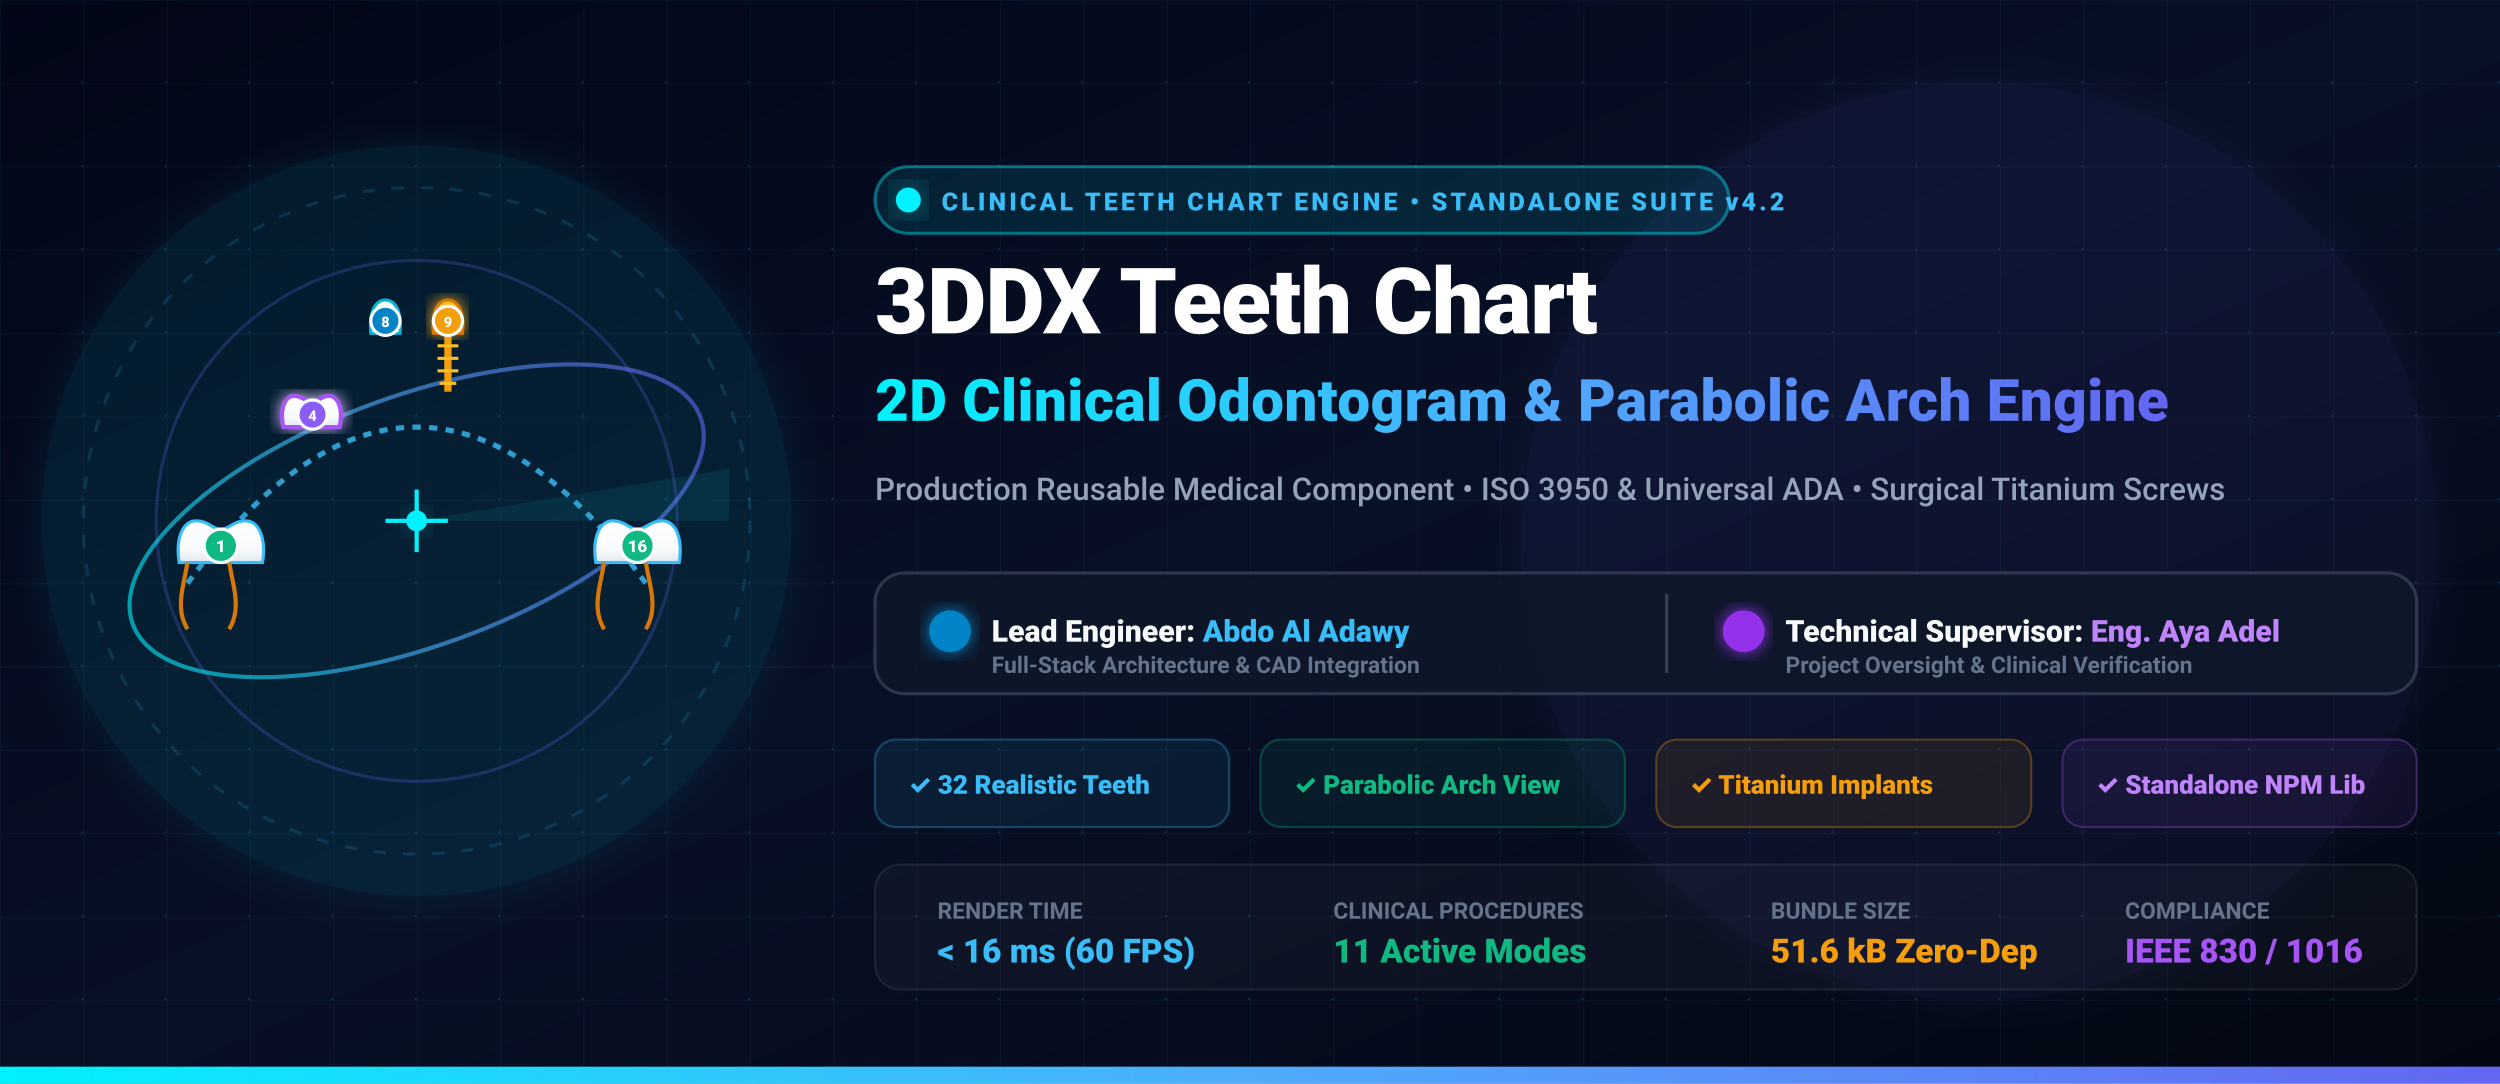
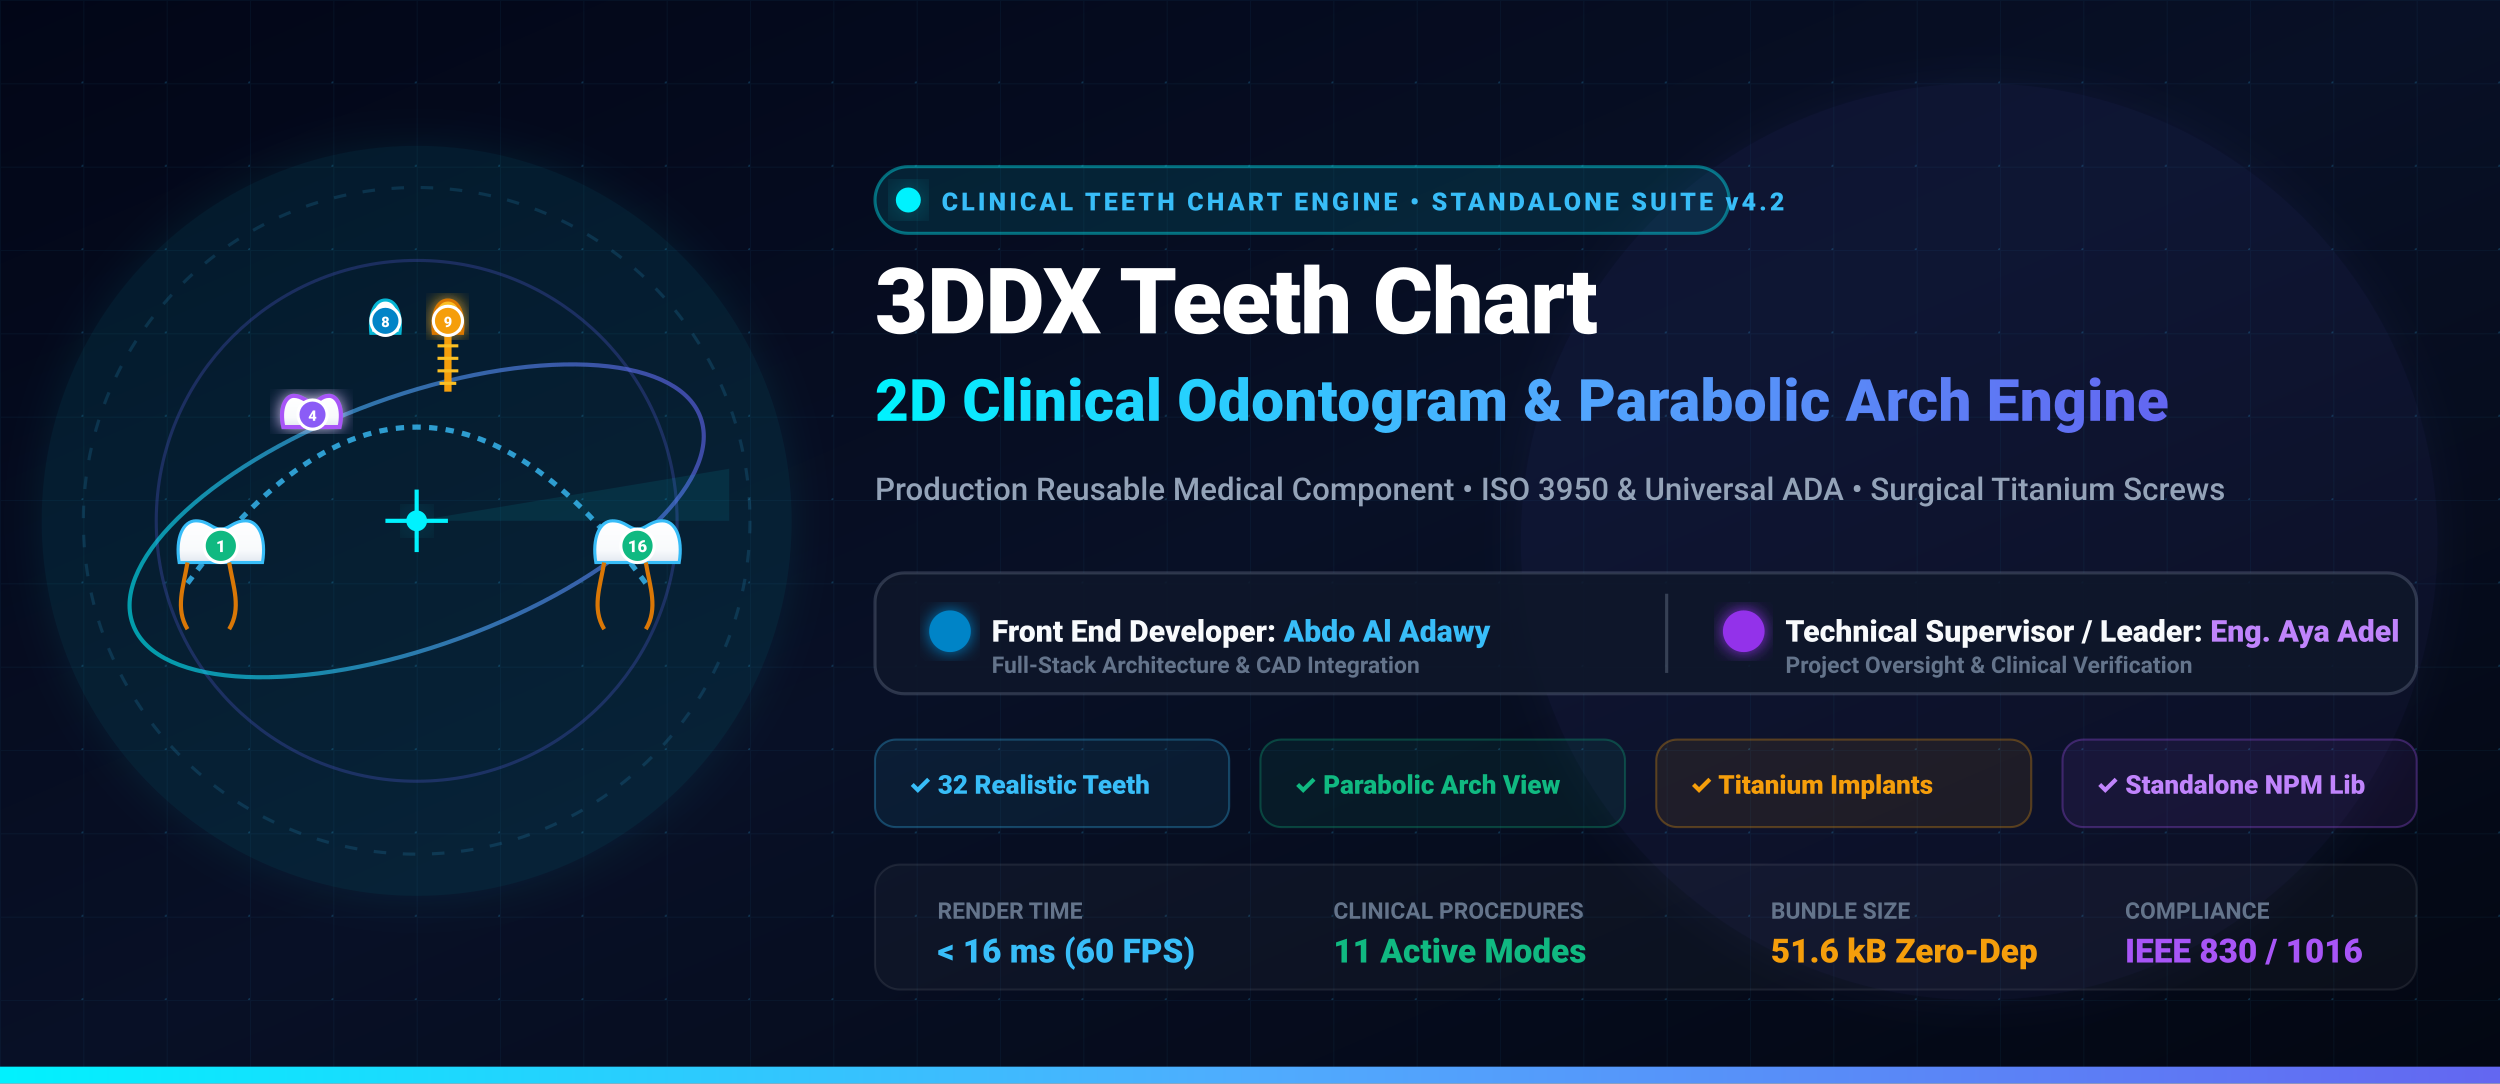
<svg xmlns="http://www.w3.org/2000/svg" viewBox="0 0 1200 520" width="100%" height="100%">
  <defs>
    <linearGradient id="bgDark" x1="0%" y1="0%" x2="100%" y2="100%">
      <stop offset="0%" stop-color="#020617" />
      <stop offset="50%" stop-color="#081026" />
      <stop offset="100%" stop-color="#030712" />
    </linearGradient>
    <linearGradient id="cyanGrad" x1="0%" y1="0%" x2="100%" y2="0%">
      <stop offset="0%" stop-color="#00f2fe" />
      <stop offset="50%" stop-color="#4facfe" />
      <stop offset="100%" stop-color="#6366f1" />
    </linearGradient>
    <linearGradient id="implantGold" x1="0%" y1="0%" x2="0%" y2="100%">
      <stop offset="0%" stop-color="#fde68a" />
      <stop offset="50%" stop-color="#f59e0b" />
      <stop offset="100%" stop-color="#b45309" />
    </linearGradient>
    <linearGradient id="enamelGrad" x1="0%" y1="0%" x2="0%" y2="100%">
      <stop offset="0%" stop-color="#ffffff" />
      <stop offset="70%" stop-color="#f8fafc" />
      <stop offset="100%" stop-color="#e2e8f0" />
    </linearGradient>
    <filter id="glowGlow" x="-30%" y="-30%" width="160%" height="160%">
      <feGaussianBlur stdDeviation="10" result="blur" />
      <feComposite in="SourceGraphic" in2="blur" operator="over" />
    </filter>
    <filter id="softGlow" x="-20%" y="-20%" width="140%" height="140%">
      <feGaussianBlur stdDeviation="4" result="blur" />
      <feComposite in="SourceGraphic" in2="blur" operator="over" />
    </filter>
    <pattern id="cadGrid" width="40" height="40" patternUnits="userSpaceOnUse">
      <path d="M 40 0 L 0 0 0 40" fill="none" stroke="rgba(56, 189, 248, 0.05)" stroke-width="1" />
      <circle cx="40" cy="40" r="1" fill="rgba(56, 189, 248, 0.2)" />
    </pattern>
  </defs>
  <style>
    @keyframes sweepRadar {
      0% { transform: rotate(0deg); }
      100% { transform: rotate(360deg); }
    }
    @keyframes pulseBeam {
      0%, 100% { opacity: 0.2; }
      50% { opacity: 0.85; }
    }
    @keyframes floatToothArch {
      0%, 100% { transform: translateY(0px) scale(1); }
      50% { transform: translateY(-10px) scale(1.01); }
    }
    @keyframes laserScan {
      0% { transform: translateY(0); opacity: 0.1; }
      50% { opacity: 0.9; }
      100% { transform: translateY(520px); opacity: 0.1; }
    }
    @keyframes orbitNode {
      0% { transform: rotate(0deg) translateX(110px) rotate(0deg); }
      100% { transform: rotate(360deg) translateX(110px) rotate(-360deg); }
    }
    .sweep-radar { transform-origin: 200px 250px; animation: sweepRadar 14s linear infinite; }
    .pulse-beam { animation: pulseBeam 3.5s ease-in-out infinite; }
    .float-arch { animation: floatToothArch 4.5s ease-in-out infinite; transform-origin: center; }
    .laser-scan { animation: laserScan 7s linear infinite; }
    .orbit-1 { transform-origin: 200px 250px; animation: orbitNode 10s linear infinite; }
    .tech-font { font-family: -apple-system, BlinkMacSystemFont, "Segoe UI", Roboto, "JetBrains Mono", monospace; }
  </style>
  <rect width="1200" height="520" fill="url(#bgDark)" />
  <rect width="1200" height="520" fill="url(#cadGrid)" />
  <line x1="0" y1="0" x2="1200" y2="0" stroke="#00f2fe" stroke-width="2.5" opacity="0.5" class="laser-scan" filter="url(#glowGlow)" />
  <circle cx="200" cy="250" r="180" fill="#00f2fe" opacity="0.08" filter="url(#glowGlow)" />
  <circle cx="950" cy="260" r="220" fill="#6366f1" opacity="0.07" filter="url(#glowGlow)" />
  <g class="float-arch">
    <circle cx="200" cy="250" r="160" fill="none" stroke="rgba(56, 189, 248, 0.15)" stroke-width="1.5" stroke-dasharray="6 8" />
    <circle cx="200" cy="250" r="125" fill="none" stroke="rgba(99, 102, 241, 0.25)" stroke-width="1.5" />
    <ellipse cx="200" cy="250" rx="145" ry="60" fill="none" stroke="url(#cyanGrad)" stroke-width="2" opacity="0.6" transform="rotate(-20 200 250)" />
    <g class="sweep-radar">
      <line x1="200" y1="250" x2="350" y2="250" stroke="url(#cyanGrad)" stroke-width="2" opacity="0.75" />
      <polygon points="200,250 350,225 350,250" fill="rgba(0, 242, 254, 0.08)" />
    </g>
    <path d="M 90 280 Q 200 130 310 280" fill="none" stroke="#38bdf8" stroke-width="2.5" stroke-dasharray="4 4" opacity="0.8" />
    <g transform="translate(100, 270)">
      <path d="M -14 0 C -16 -12 -12 -20 -6 -20 C 0 -20 2 -16 6 -16 C 10 -16 12 -20 18 -20 C 24 -20 28 -12 26 0 Z" fill="url(#enamelGrad)" stroke="#38bdf8" stroke-width="1.5" />
      <path d="M -10 0 C -12 12 -16 22 -10 32 M 10 0 C 12 12 16 22 10 32" stroke="#d97706" stroke-width="2" fill="none" />
      <circle cx="6" cy="-8" r="8" fill="#10b981" stroke="#ffffff" stroke-width="1.5" />
      <text x="6" y="-5" text-anchor="middle" fill="#ffffff" font-size="8" font-weight="900" class="tech-font">1</text>
    </g>
    <g transform="translate(145, 205)">
      <path d="M -9 0 C -11 -9 -8 -15 -4 -15 C 0 -15 2 -12 5 -12 C 8 -12 9 -15 13 -15 C 17 -15 20 -9 18 0 Z" fill="url(#enamelGrad)" stroke="#a855f7" stroke-width="2" filter="url(#softGlow)" />
      <circle cx="5" cy="-6" r="7" fill="#8b5cf6" stroke="#ffffff" stroke-width="1.5" />
      <text x="5" y="-3" text-anchor="middle" fill="#ffffff" font-size="7" font-weight="900" class="tech-font">4</text>
    </g>
    <g transform="translate(185, 160)">
      <path d="M -7 0 C -8 -10 -5 -16 0 -16 C 5 -16 8 -10 7 0 Z" fill="url(#enamelGrad)" stroke="#06b6d4" stroke-width="1.5" />
      <circle cx="0" cy="-6" r="7" fill="#0284c7" stroke="#ffffff" stroke-width="1.5" />
      <text x="0" y="-3" text-anchor="middle" fill="#ffffff" font-size="7" font-weight="900" class="tech-font">8</text>
    </g>
    <g transform="translate(215, 160)">
      <path d="M -7 0 C -8 -10 -5 -16 0 -16 C 5 -16 8 -10 7 0 Z" fill="#fbbf24" stroke="#d97706" stroke-width="1.5" filter="url(#softGlow)" />
      <line x1="0" y1="0" x2="0" y2="28" stroke="#f59e0b" stroke-width="3.5" />
      <line x1="-5" y1="6" x2="5" y2="6" stroke="#fbbf24" stroke-width="1.5" />
      <line x1="-5" y1="12" x2="5" y2="12" stroke="#fbbf24" stroke-width="1.5" />
      <line x1="-5" y1="18" x2="5" y2="18" stroke="#fbbf24" stroke-width="1.5" />
      <line x1="-4" y1="24" x2="4" y2="24" stroke="#fbbf24" stroke-width="1.5" />
      <circle cx="0" cy="-6" r="7" fill="#f59e0b" stroke="#ffffff" stroke-width="1.5" />
      <text x="0" y="-3" text-anchor="middle" fill="#ffffff" font-size="7" font-weight="900" class="tech-font">9</text>
    </g>
    <g transform="translate(300, 270)">
      <path d="M -14 0 C -16 -12 -12 -20 -6 -20 C 0 -20 2 -16 6 -16 C 10 -16 12 -20 18 -20 C 24 -20 28 -12 26 0 Z" fill="url(#enamelGrad)" stroke="#38bdf8" stroke-width="1.5" />
      <path d="M -10 0 C -12 12 -16 22 -10 32 M 10 0 C 12 12 16 22 10 32" stroke="#d97706" stroke-width="2" fill="none" />
      <circle cx="6" cy="-8" r="8" fill="#10b981" stroke="#ffffff" stroke-width="1.5" />
      <text x="6" y="-5" text-anchor="middle" fill="#ffffff" font-size="8" font-weight="900" class="tech-font">16</text>
    </g>
    <line x1="200" y1="235" x2="200" y2="265" stroke="#00f2fe" stroke-width="2" />
    <line x1="185" y1="250" x2="215" y2="250" stroke="#00f2fe" stroke-width="2" />
    <circle cx="200" cy="250" r="5" fill="#00f2fe" filter="url(#glowGlow)" />
  </g>
  <g transform="translate(420, 80)">
    <rect x="0" y="0" width="410" height="32" rx="16" fill="rgba(0, 242, 254, 0.1)" stroke="rgba(0, 242, 254, 0.4)" stroke-width="1.5" />
    <circle cx="16" cy="16" r="6" fill="#00f2fe" filter="url(#glowGlow)" class="pulse-beam" />
    <text x="32" y="21" fill="#38bdf8" font-size="12" font-weight="800" letter-spacing="1.5" class="tech-font">
      CLINICAL TEETH CHART ENGINE • STANDALONE SUITE v4.2
    </text>
    <text x="0" y="80" fill="#ffffff" font-size="44" font-weight="900" letter-spacing="-0.5" class="tech-font">
      3DDX Teeth Chart
    </text>
    <text x="0" y="122" fill="url(#cyanGrad)" font-size="28" font-weight="800" letter-spacing="0.2" class="tech-font">
      2D Clinical Odontogram &amp; Parabolic Arch Engine
    </text>
    <text x="0" y="160" fill="#94a3b8" font-size="15" font-weight="500" class="tech-font">
      Production Reusable Medical Component • ISO 3950 &amp; Universal ADA • Surgical Titanium Screws
    </text>
    <g transform="translate(0, 195)">
      <rect x="0" y="0" width="740" height="58" rx="14" fill="rgba(15, 23, 42, 0.85)" stroke="rgba(148, 163, 184, 0.25)" stroke-width="1.5" />
      <g transform="translate(24, 16)">
        <circle cx="12" cy="12" r="10" fill="#0284c7" filter="url(#softGlow)" />
        <text x="32" y="17" fill="#f8fafc" font-size="14.5" font-weight="800" class="tech-font">
-           Lead Engineer: <tspan fill="#38bdf8">Abdo Al Adawy</tspan>
+          Front End Developer: <tspan fill="#38bdf8">Abdo Al Adawy</tspan>
        </text>
        <text x="32" y="32" fill="#64748b" font-size="11" font-weight="600" class="tech-font">Full-Stack Architecture &amp; CAD Integration</text>
      </g>
      <line x1="380" y1="10" x2="380" y2="48" stroke="rgba(148, 163, 184, 0.3)" stroke-width="1.5" />
      <g transform="translate(405, 16)">
        <circle cx="12" cy="12" r="10" fill="#9333ea" filter="url(#softGlow)" />
        <text x="32" y="17" fill="#f8fafc" font-size="14.5" font-weight="800" class="tech-font">
-           Technical Supervisor: <tspan fill="#c084fc">Eng. Aya Adel</tspan>
+           Technical Supervisor / Leader: <tspan fill="#c084fc">Eng. Aya Adel</tspan>
        </text>
        <text x="32" y="32" fill="#64748b" font-size="11" font-weight="600" class="tech-font">Project Oversight &amp; Clinical Verification</text>
      </g>
    </g>
    <g transform="translate(0, 275)">
      <rect x="0" y="0" width="170" height="42" rx="10" fill="rgba(56, 189, 248, 0.08)" stroke="rgba(56, 189, 248, 0.3)" stroke-width="1" />
      <text x="16" y="26" fill="#38bdf8" font-size="12.5" font-weight="800" class="tech-font">✓ 32 Realistic Teeth</text>
      <rect x="185" y="0" width="175" height="42" rx="10" fill="rgba(16, 185, 129, 0.08)" stroke="rgba(16, 185, 129, 0.3)" stroke-width="1" />
      <text x="201" y="26" fill="#10b981" font-size="12.5" font-weight="800" class="tech-font">✓ Parabolic Arch View</text>
      <rect x="375" y="0" width="180" height="42" rx="10" fill="rgba(245, 158, 11, 0.08)" stroke="rgba(245, 158, 11, 0.3)" stroke-width="1" />
      <text x="391" y="26" fill="#f59e0b" font-size="12.5" font-weight="800" class="tech-font">✓ Titanium Implants</text>
      <rect x="570" y="0" width="170" height="42" rx="10" fill="rgba(168, 85, 247, 0.08)" stroke="rgba(168, 85, 247, 0.3)" stroke-width="1" />
      <text x="586" y="26" fill="#c084fc" font-size="12.5" font-weight="800" class="tech-font">✓ Standalone NPM Lib</text>
    </g>
    <g transform="translate(0, 335)">
      <rect x="0" y="0" width="740" height="60" rx="12" fill="rgba(255, 255, 255, 0.03)" stroke="rgba(255, 255, 255, 0.08)" stroke-width="1" />
      <text x="30" y="26" fill="#64748b" font-size="11" font-weight="700" class="tech-font">RENDER TIME</text>
      <text x="30" y="47" fill="#38bdf8" font-size="16" font-weight="900" class="tech-font">&lt; 16 ms (60 FPS)</text>
      <text x="220" y="26" fill="#64748b" font-size="11" font-weight="700" class="tech-font">CLINICAL PROCEDURES</text>
      <text x="220" y="47" fill="#10b981" font-size="16" font-weight="900" class="tech-font">11 Active Modes</text>
      <text x="430" y="26" fill="#64748b" font-size="11" font-weight="700" class="tech-font">BUNDLE SIZE</text>
      <text x="430" y="47" fill="#f59e0b" font-size="16" font-weight="900" class="tech-font">51.6 kB Zero-Dep</text>
      <text x="600" y="26" fill="#64748b" font-size="11" font-weight="700" class="tech-font">COMPLIANCE</text>
      <text x="600" y="47" fill="#a855f7" font-size="16" font-weight="900" class="tech-font">IEEE 830 / 1016</text>
    </g>
  </g>
  <rect x="0" y="512" width="1200" height="8" fill="url(#cyanGrad)" />
</svg>
